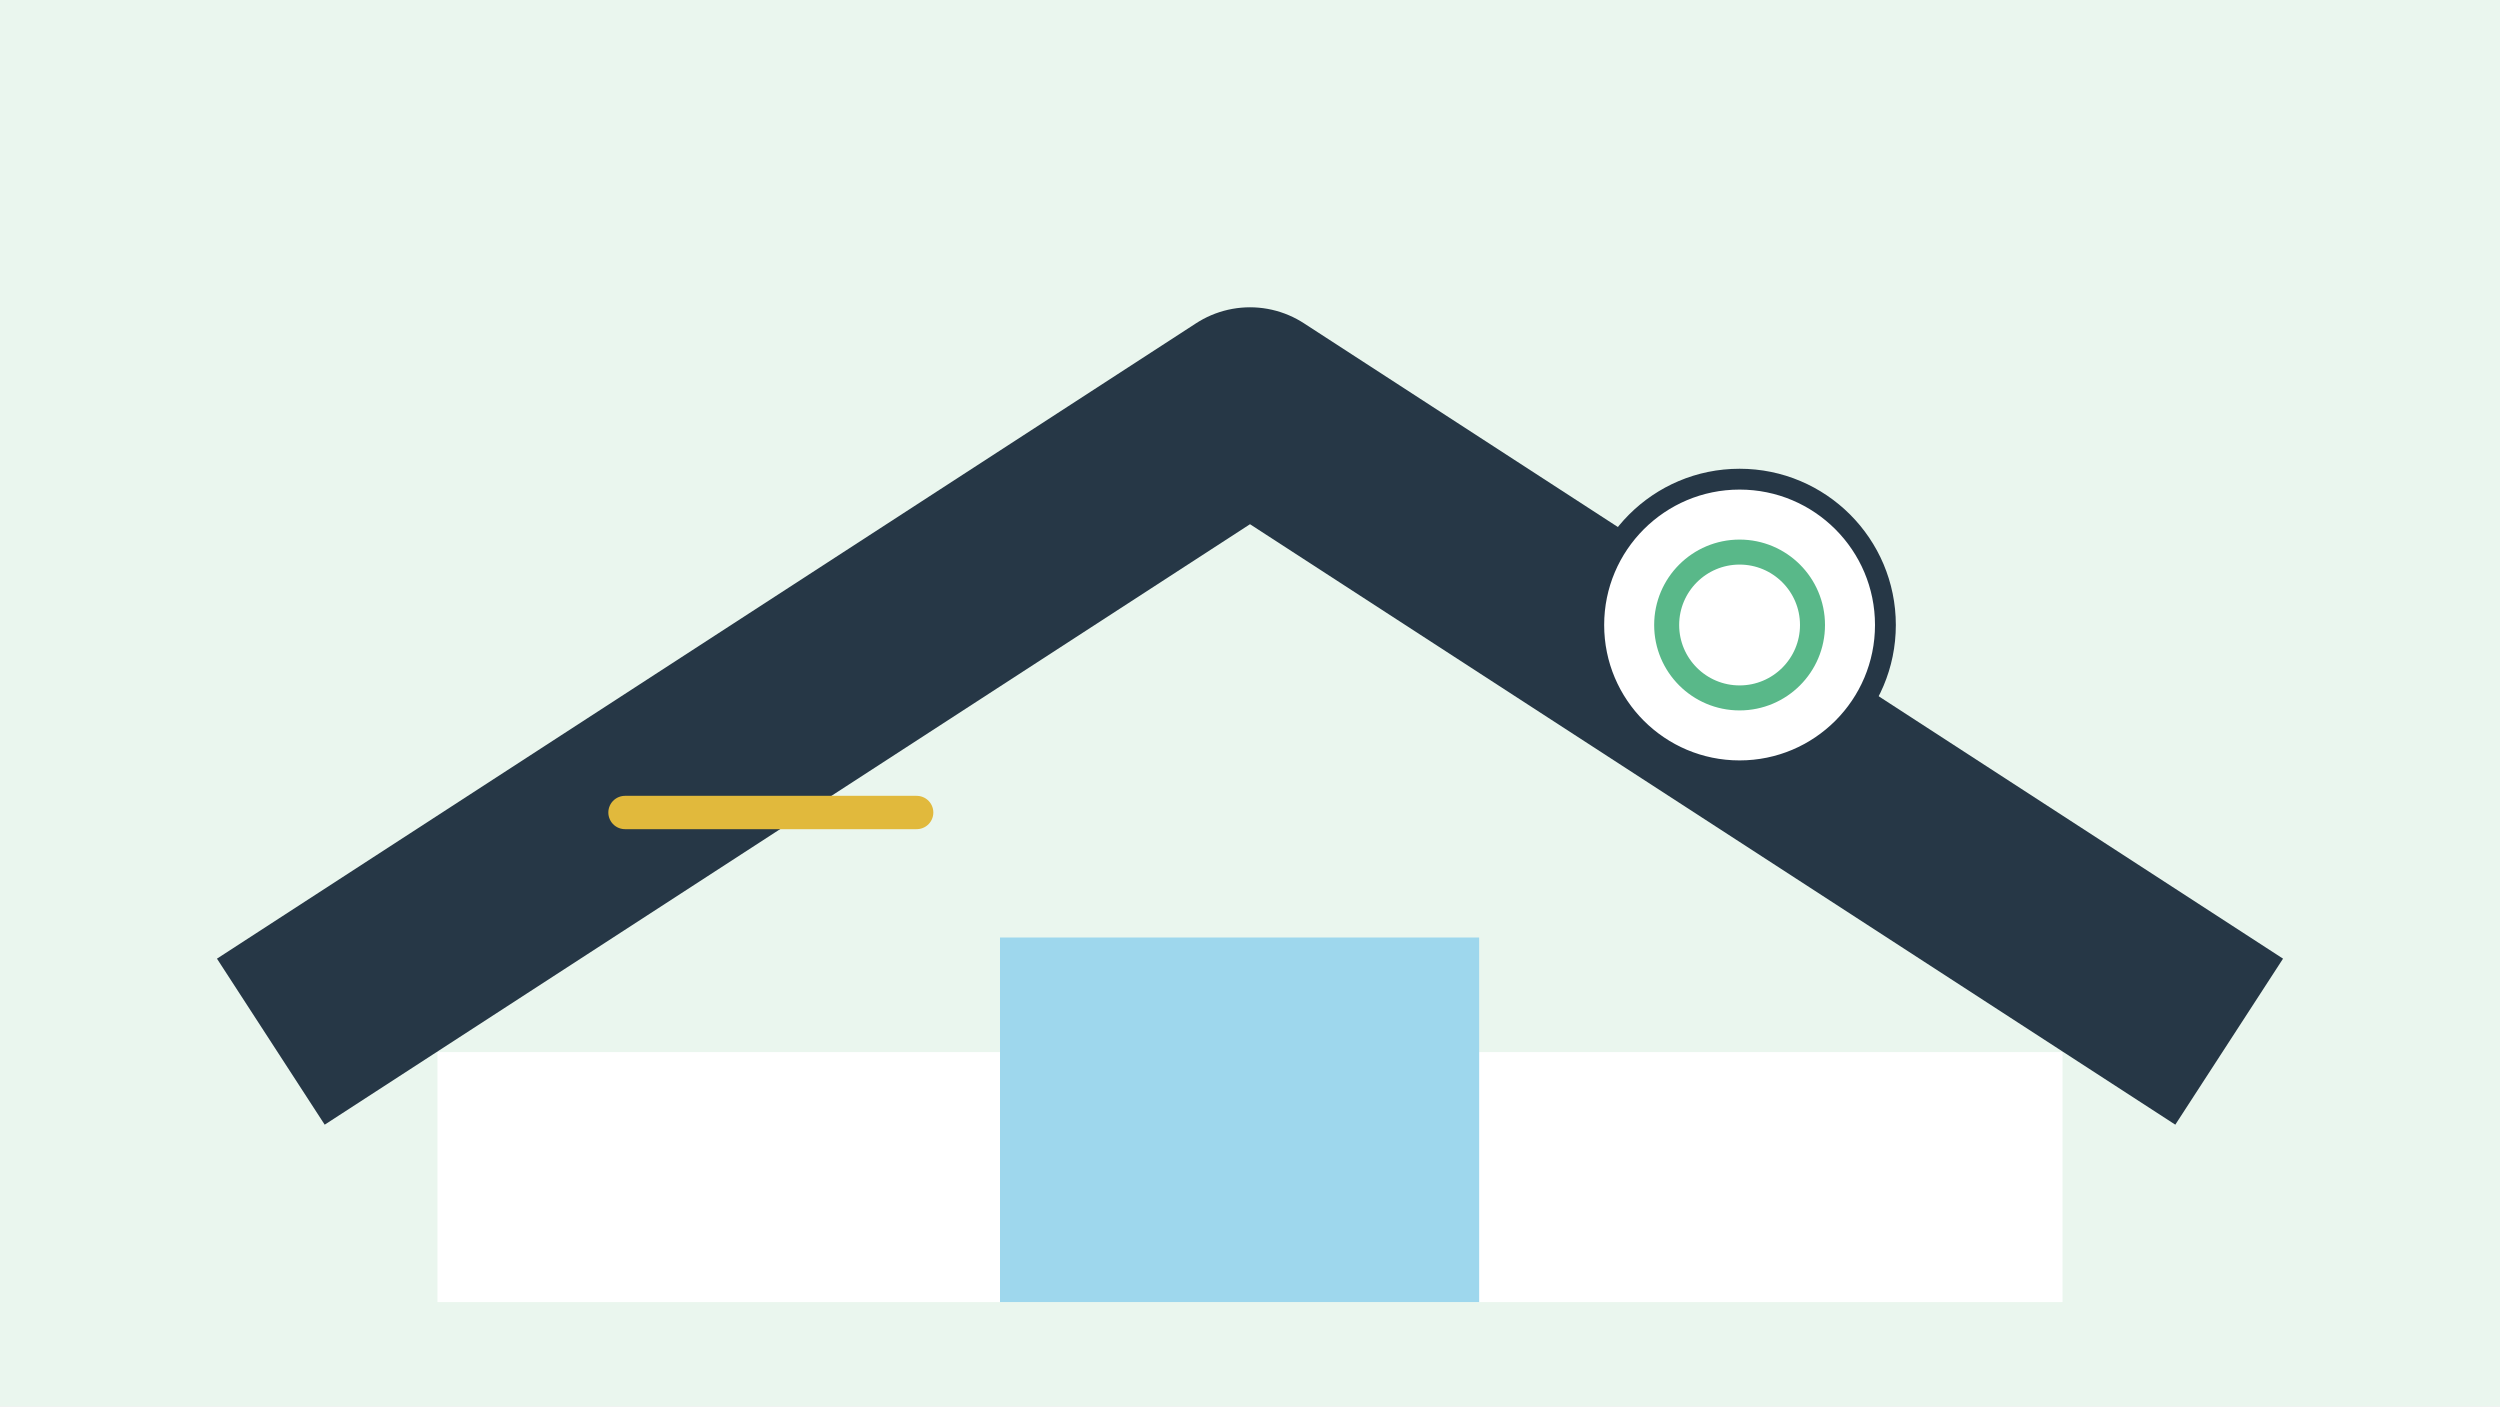
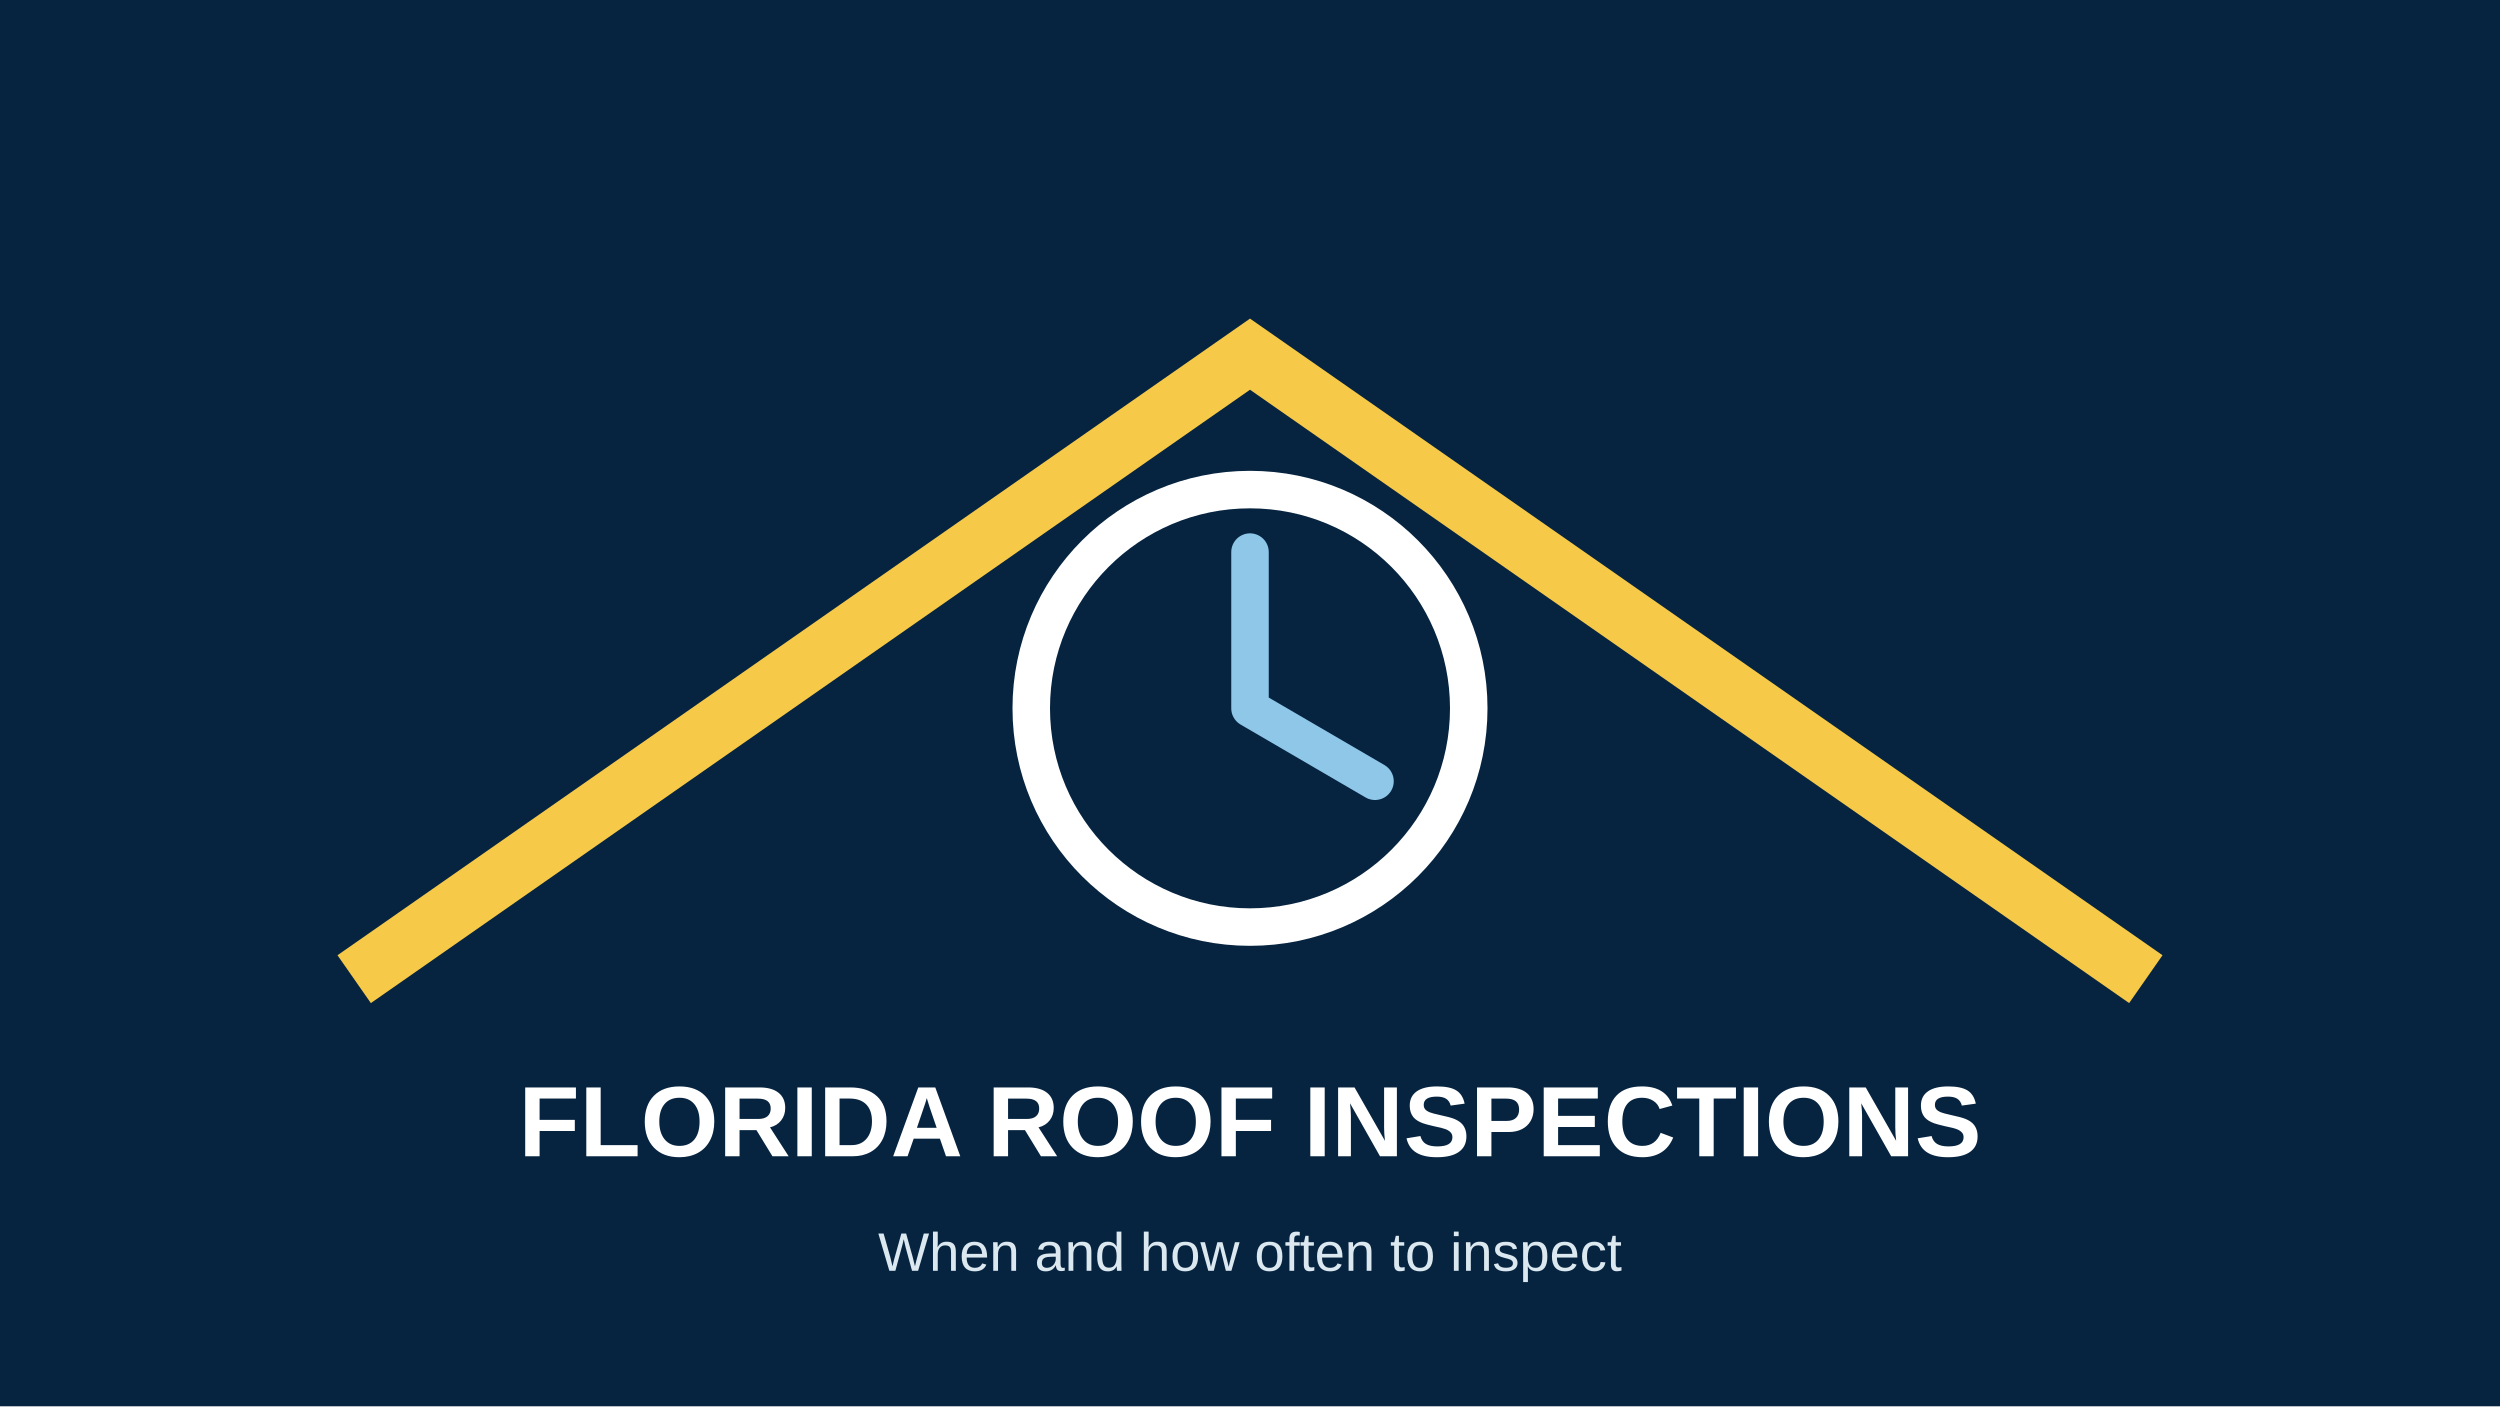
- <svg xmlns="http://www.w3.org/2000/svg" viewBox="0 0 1200 675" role="img">
-   <rect width="1200" height="675" fill="#eaf6ee" />
-   <path d="M130 500 600 195l470 305" fill="none" stroke="#263746" stroke-width="95" stroke-linejoin="round" />
-   <path d="M210 505h780v120H210z" fill="#fff" />
-   <rect x="480" y="450" width="230" height="175" fill="#9ed7ed" />
-   <circle cx="835" cy="300" r="70" fill="#fff" stroke="#263746" stroke-width="10" />
-   <circle cx="835" cy="300" r="35" fill="none" stroke="#59b889" stroke-width="12" />
-   <path d="m890 355 55 55" stroke="#263746" stroke-width="18" stroke-linecap="round" />
-   <path d="M300 390h140" stroke="#e1b93c" stroke-width="16" stroke-linecap="round" />
+ <svg xmlns="http://www.w3.org/2000/svg" viewBox="0 0 1200 675">
+   <rect width="1200" height="675" fill="#062440" />
+   <path d="M170 470 600 170l430 300" fill="none" stroke="#f7c948" stroke-width="28" />
+   <circle cx="600" cy="340" r="105" fill="none" stroke="#fff" stroke-width="18" />
+   <path d="M600 340 600 265M600 340l60 35" stroke="#8fc7e8" stroke-width="18" stroke-linecap="round" />
+   <text x="600" y="555" fill="#fff" font-family="Arial,sans-serif" font-size="48" font-weight="700" text-anchor="middle">FLORIDA ROOF INSPECTIONS</text>
+   <text x="600" y="610" fill="#dbe8f0" font-family="Arial,sans-serif" font-size="26" text-anchor="middle">When and how often to inspect</text>
</svg>
